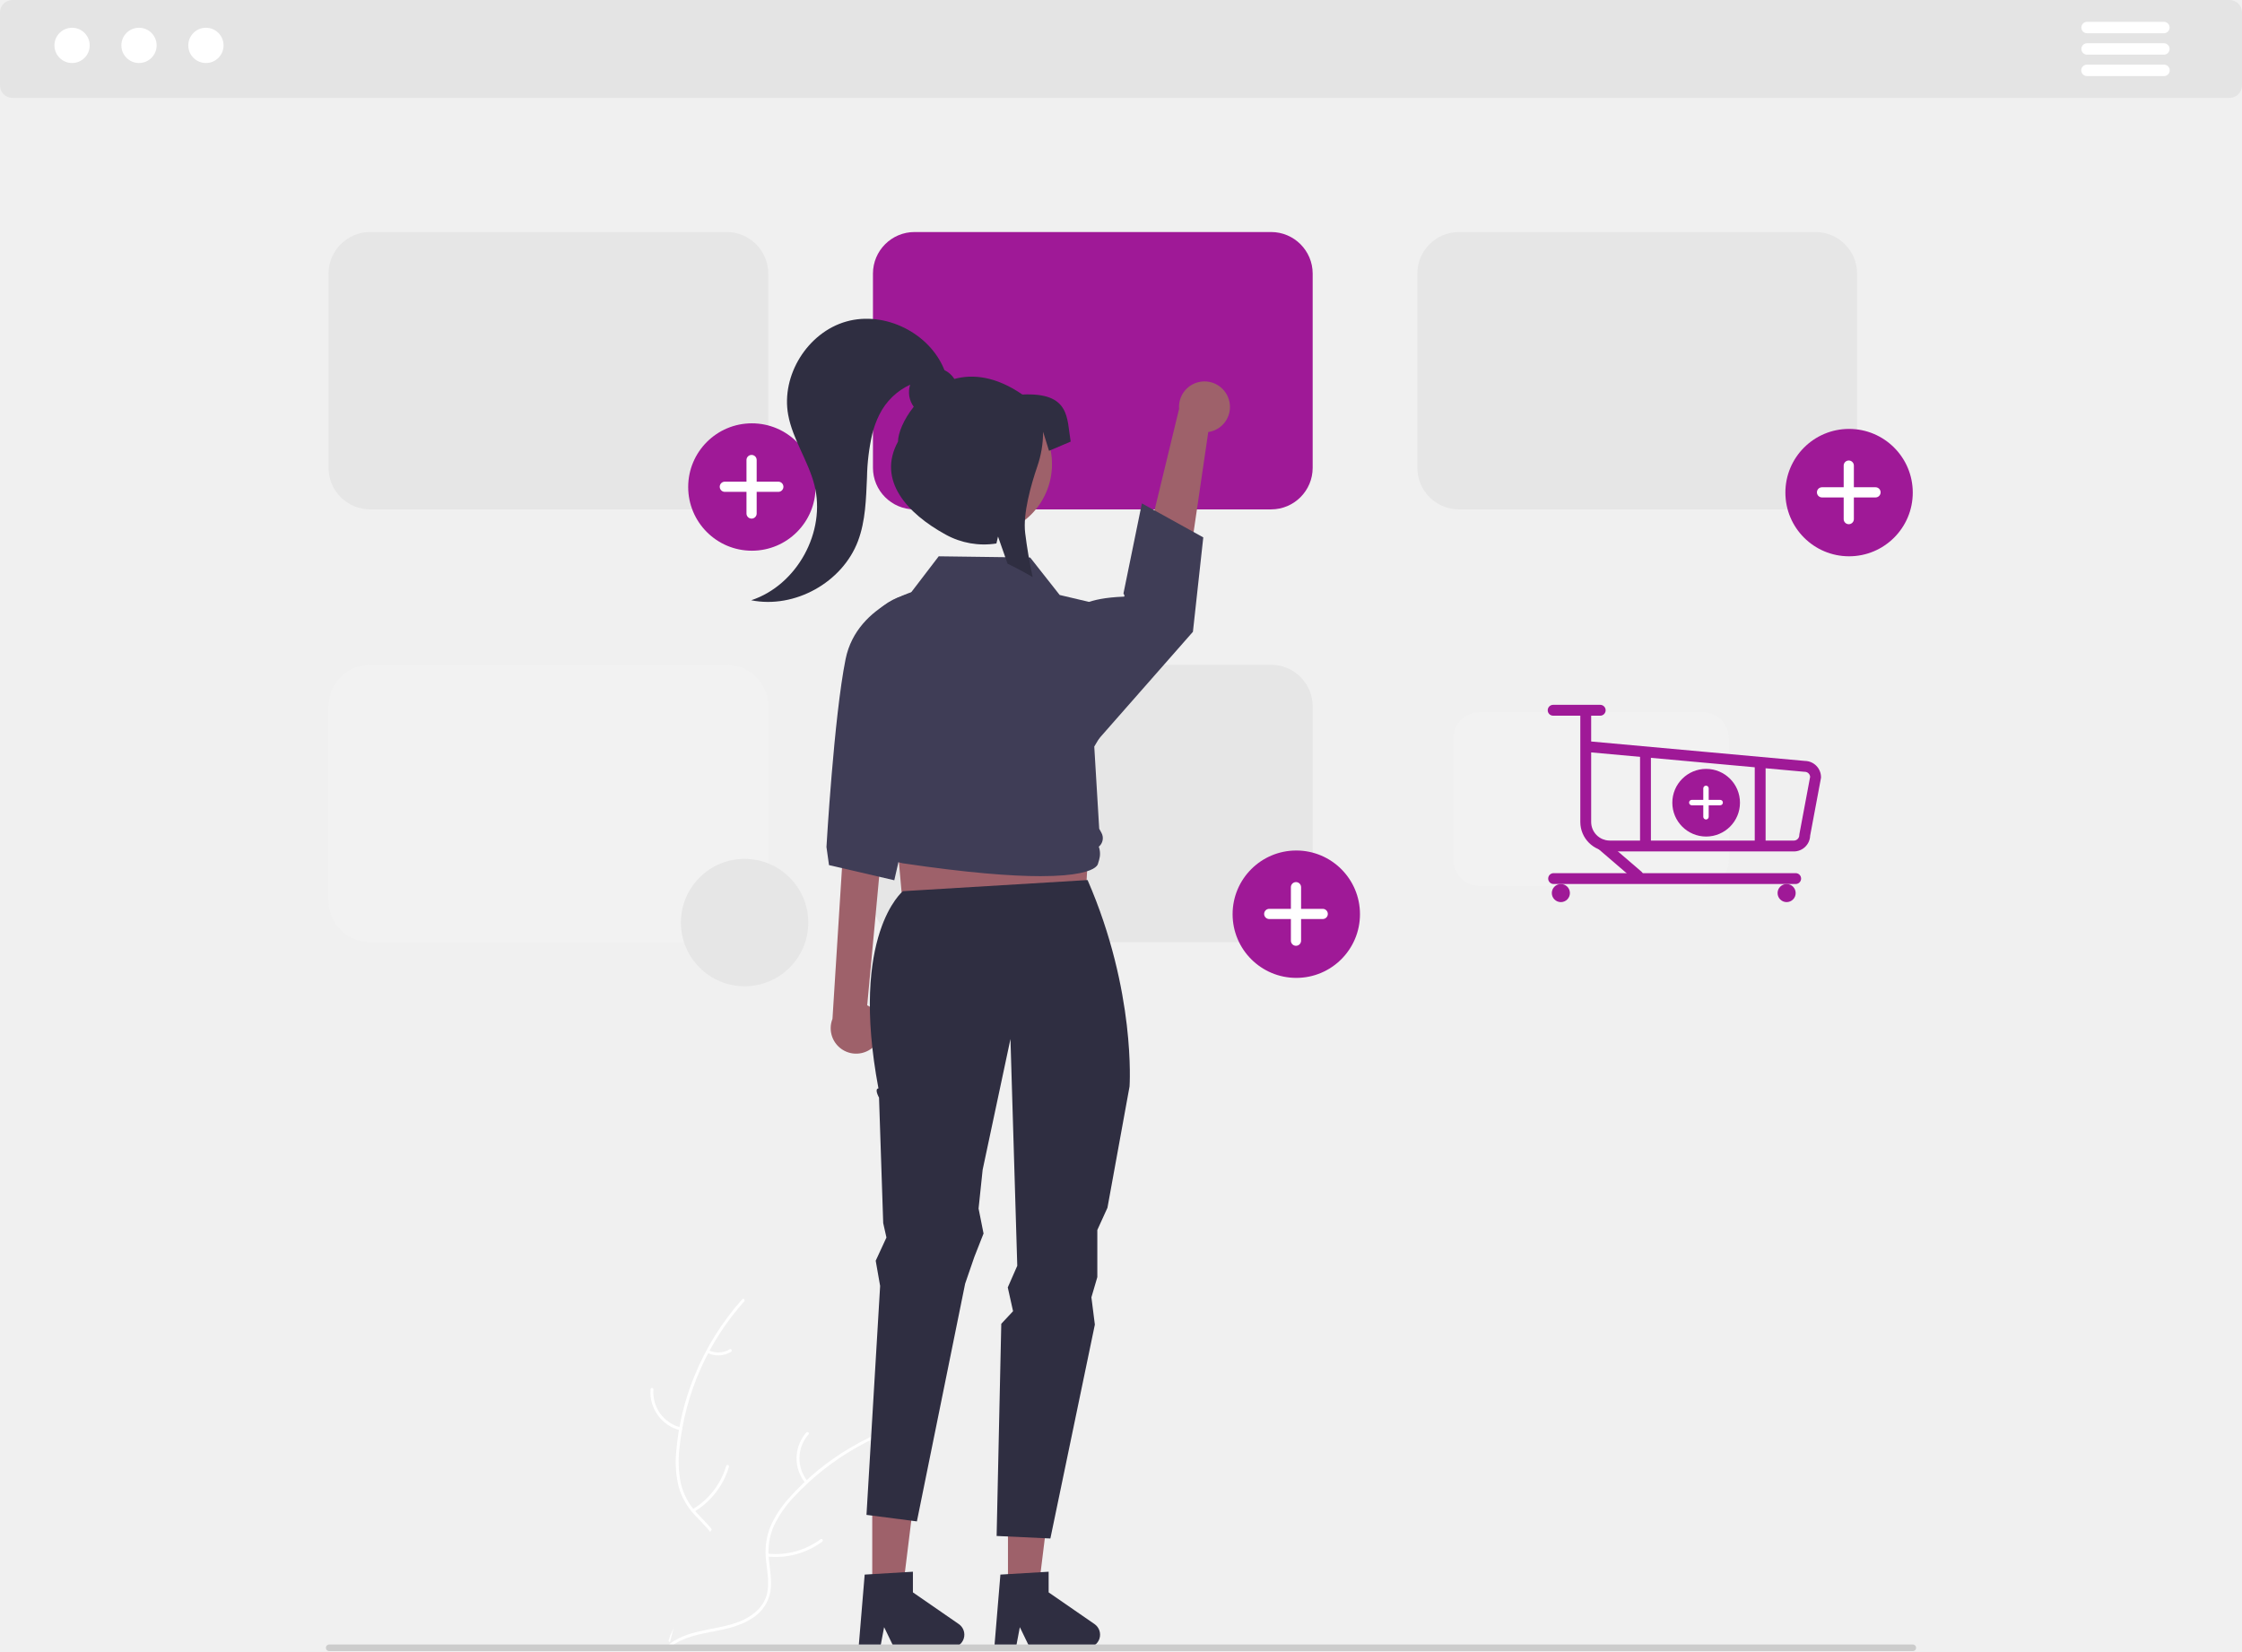
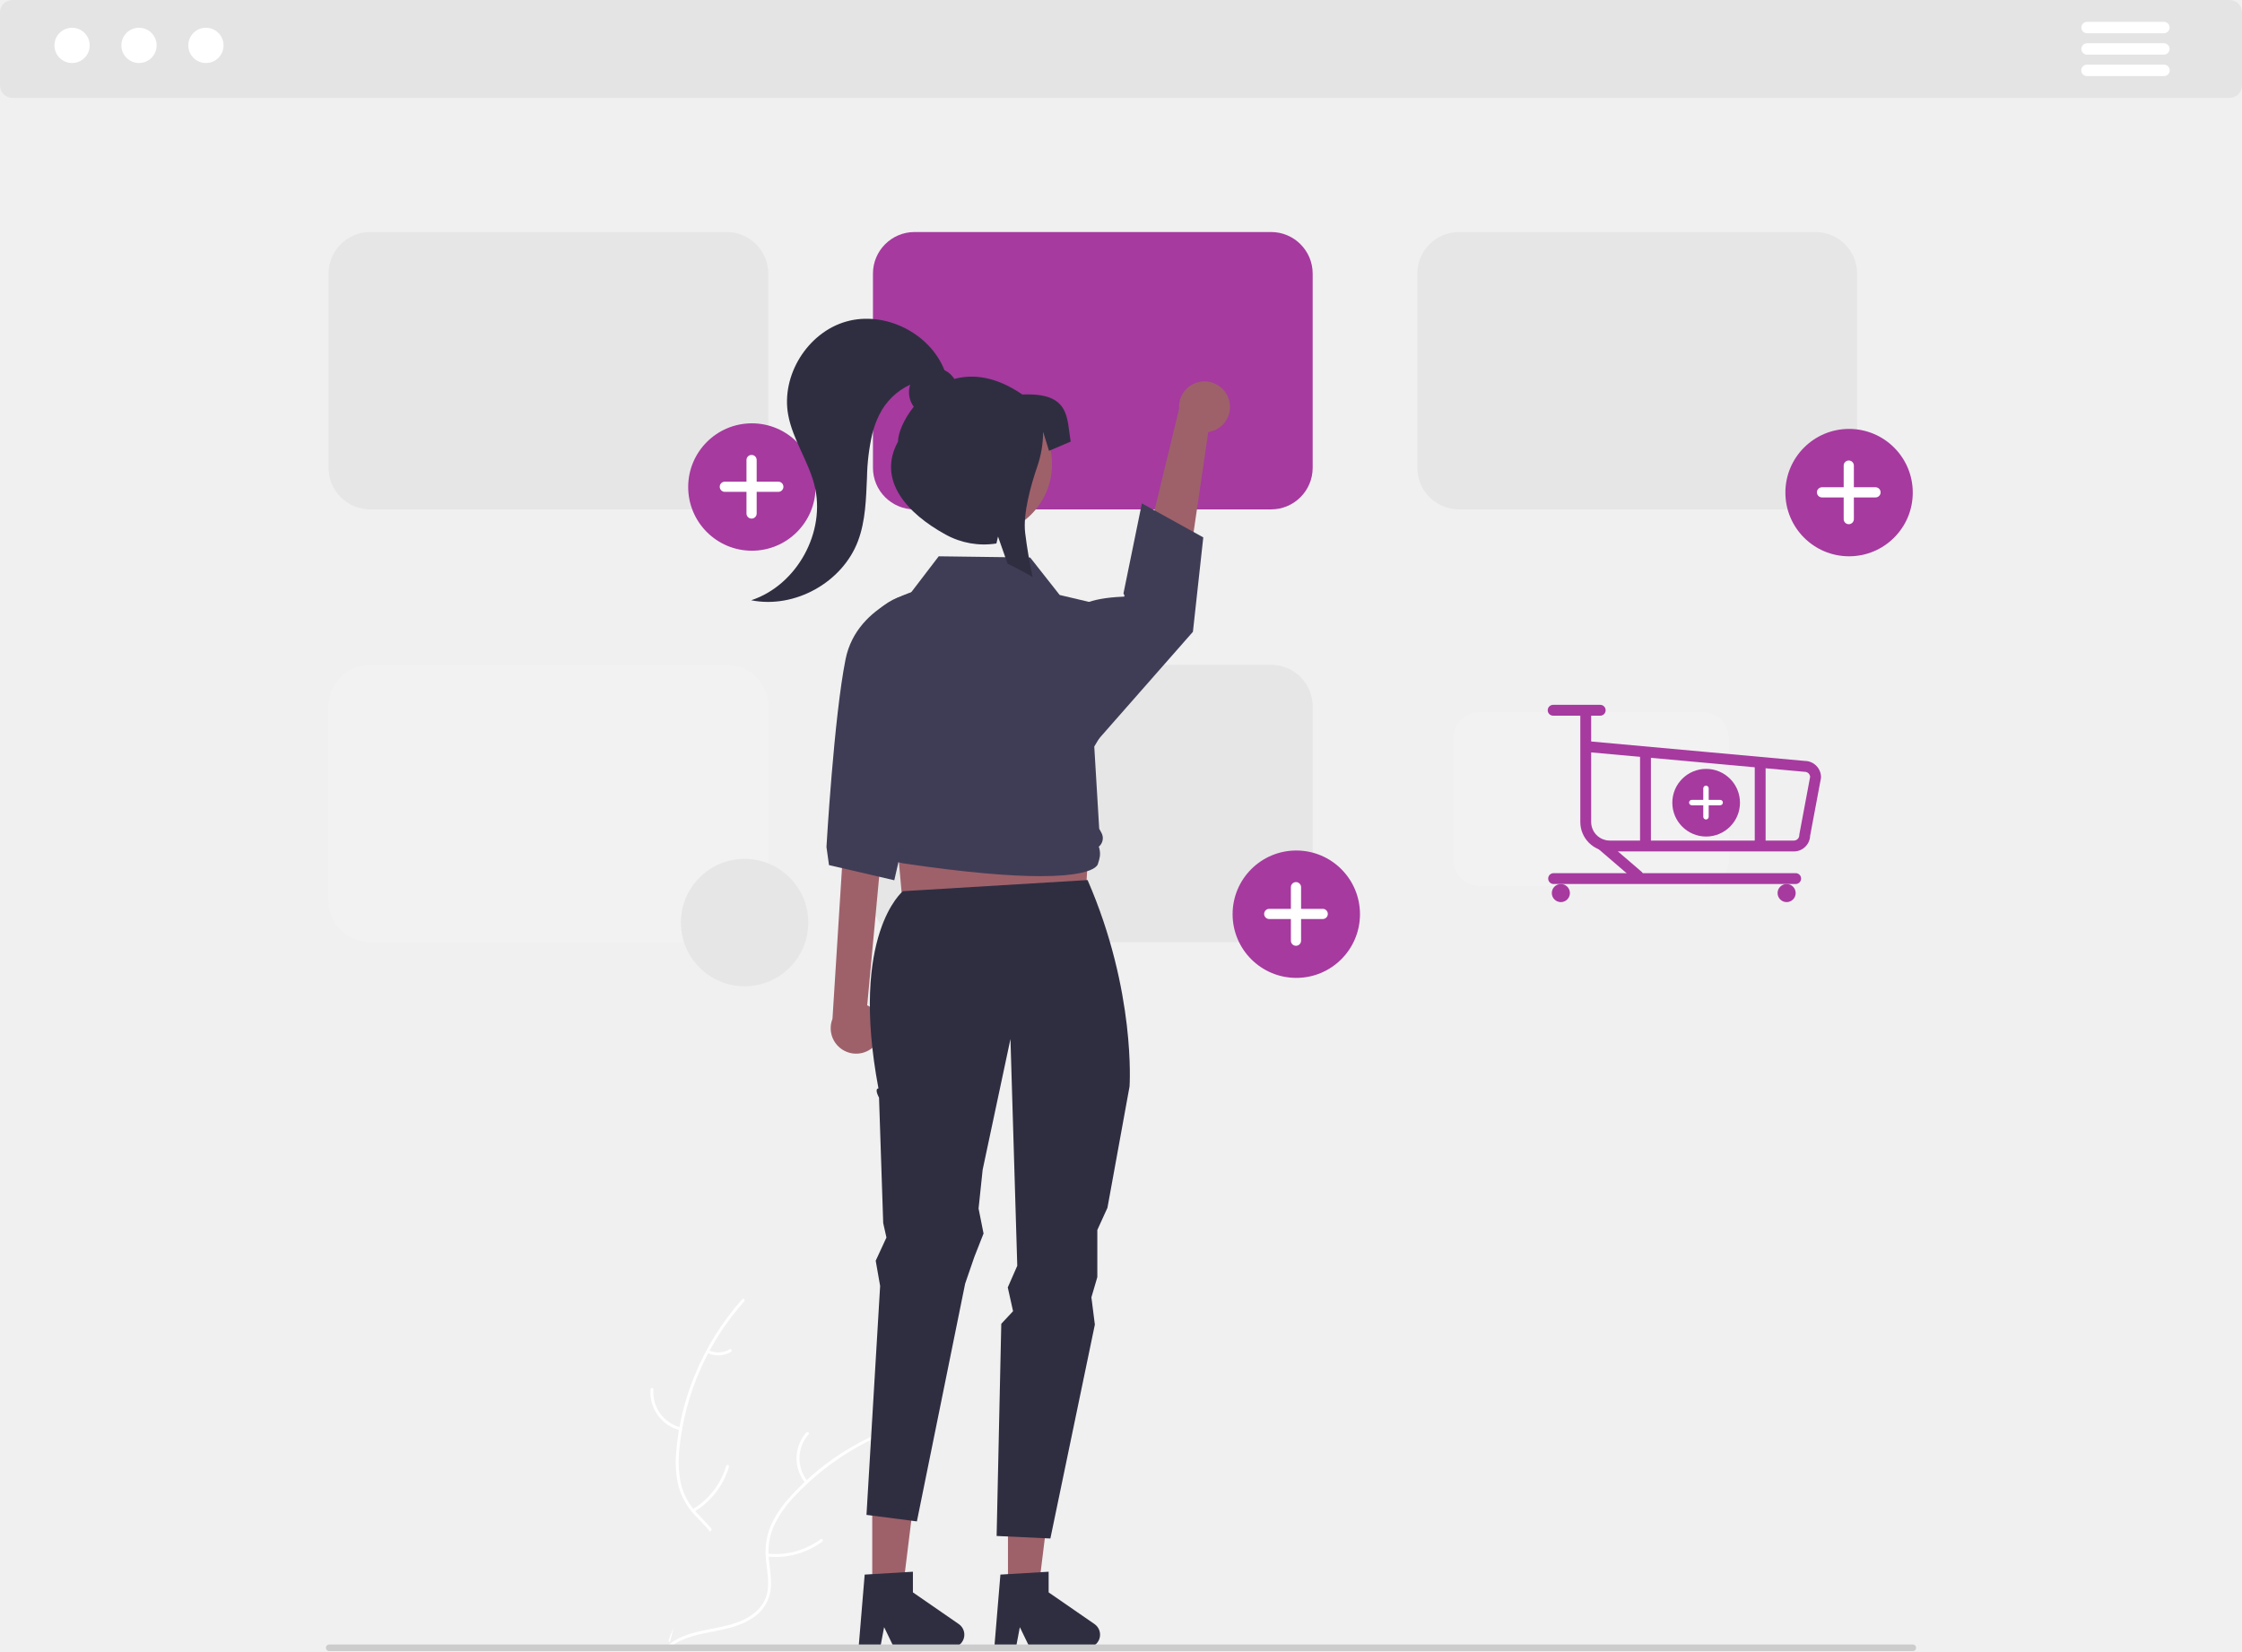
<svg xmlns="http://www.w3.org/2000/svg" data-name="Layer 1" width="803.052" height="591.375" viewBox="0 0 803.052 591.375">
  <path d="M997.078,189.375H202.922a4.453,4.453,0,0,1-4.448-4.448v-26.166a4.453,4.453,0,0,1,4.448-4.448H997.078a4.453,4.453,0,0,1,4.448,4.448V184.927A4.453,4.453,0,0,1,997.078,189.375Z" transform="translate(-198.4738 -154.3125)" fill="#e4e4e4" />
  <circle id="a35e044f-57c7-4e60-ba2c-0b63f07d3a91" data-name="a7a88a4d-66b2-4c09-a29b-e65e87e57a01" cx="25.815" cy="16.255" r="6.316" fill="#fff" />
  <circle id="b8ca9947-3ca9-4995-aa34-7c8526cbf832" data-name="ecd091ab-fa27-42b2-b94f-bd1073aab054" cx="49.787" cy="16.255" r="6.316" fill="#fff" />
  <circle id="a31b64b8-966e-40be-99c3-e775622dac5b" data-name="a332723e-32dc-4e13-8ae5-d2643a7feb7f" cx="73.76" cy="16.255" r="6.316" fill="#fff" />
  <path d="M973.591,166.221H945.987a2.045,2.045,0,0,1,0-4.089h27.604a2.045,2.045,0,0,1,.008,4.089Z" transform="translate(-198.4738 -154.3125)" fill="#fff" />
  <path d="M973.591,173.889H945.987a2.045,2.045,0,0,1,0-4.089h27.604a2.045,2.045,0,0,1,.008,4.089Z" transform="translate(-198.4738 -154.3125)" fill="#fff" />
  <path d="M973.591,181.556H945.987a2.045,2.045,0,0,1,0-4.09h27.604a2.045,2.045,0,0,1,.008,4.09Z" transform="translate(-198.4738 -154.3125)" fill="#fff" />
  <path d="M424.917,674.276c2.922-23.498,17.485-46.651,39.895-54.298a109.098,109.098,0,0,0,.005,74.904c3.444,9.315,8.244,19.316,5.004,28.704-2.015,5.841-6.946,10.311-12.457,13.105-5.511,2.794-11.628,4.126-17.668,5.432l-1.189.983C428.92,721.456,421.995,697.775,424.917,674.276Z" transform="translate(-198.4738 -154.3125)" fill="#f0f0f0" />
  <path d="M465.034,620.423a93.25,93.25,0,0,0-23.182,52.481,40.156,40.156,0,0,0,.457,12.574,23.032,23.032,0,0,0,5.728,10.683c2.582,2.837,5.551,5.439,7.399,8.854a14.102,14.102,0,0,1,.689,11.513c-1.631,4.678-4.846,8.491-8.119,12.111-3.634,4.019-7.473,8.135-9.018,13.463-.187.646-1.178.317-.991-.327,2.688-9.27,11.686-14.535,15.977-22.884,2.002-3.896,2.843-8.419.966-12.531-1.642-3.596-4.701-6.283-7.34-9.132a24.577,24.577,0,0,1-5.99-10.237,37.123,37.123,0,0,1-.939-12.51,90.469,90.469,0,0,1,6.607-27.493A94.904,94.904,0,0,1,464.344,619.641c.446-.5,1.134.286.691.783Z" transform="translate(-198.4738 -154.3125)" fill="#fff" />
  <path d="M442.134,666.589A13.991,13.991,0,0,1,431.484,651.933a.522.522,0,0,1,1.043.052,12.955,12.955,0,0,0,9.934,13.612C443.114,665.753,442.783,666.743,442.134,666.589Z" transform="translate(-198.4738 -154.3125)" fill="#fff" />
  <path d="M446.539,694.895a26.965,26.965,0,0,0,12.042-15.53c.189-.645,1.18-.317.991.327a28.048,28.048,0,0,1-12.563,16.135C446.43,696.17,445.964,695.236,446.539,694.895Z" transform="translate(-198.4738 -154.3125)" fill="#fff" />
  <path d="M452.334,637.954a7.919,7.919,0,0,0,7.505-.381c.574-.35,1.04.584.469.932a8.874,8.874,0,0,1-8.301.44.539.539,0,0,1-.332-.659A.524.524,0,0,1,452.334,637.954Z" transform="translate(-198.4738 -154.3125)" fill="#fff" />
  <path d="M533.121,661.949c-.352.229-.704.458-1.057.696a104.292,104.292,0,0,0-13.335,10.411c-.326.291-.652.59-.969.89a109.948,109.948,0,0,0-23.878,32.687,106.772,106.772,0,0,0-5.849,15.132c-2.158,7.161-3.928,15.097-8.2,20.954a18.318,18.318,0,0,1-1.427,1.762H439.8c-.088-.044-.176-.079-.264-.123l-1.541.07c.062-.273.132-.555.194-.828.035-.159.079-.317.114-.476.026-.106.053-.211.071-.308.009-.035.018-.07.026-.097.018-.097.044-.185.062-.273q.581-2.365,1.198-4.73c0-.009,0-.009.009-.018a156.995,156.995,0,0,1,13.212-34.686c.176-.326.352-.661.546-.987a101.885,101.885,0,0,1,9.152-13.881,90.071,90.071,0,0,1,5.998-6.861,74.901,74.901,0,0,1,18.743-14.04c13.846-7.311,29.877-10.112,44.674-5.646C532.373,661.712,532.743,661.826,533.121,661.949Z" transform="translate(-198.4738 -154.3125)" fill="#f0f0f0" />
  <path d="M533.035,662.439A93.25,93.25,0,0,0,482.928,690.386a40.157,40.157,0,0,0-7.205,10.314,23.032,23.032,0,0,0-1.858,11.978c.354,3.819,1.158,7.685.577,11.524a14.103,14.103,0,0,1-6.381,9.607c-4.119,2.753-8.981,3.862-13.774,4.782-5.321,1.021-10.865,1.997-15.306,5.32-.538.403-1.132-.456-.594-.858,7.727-5.783,18.082-4.569,26.535-8.652,3.944-1.905,7.338-5.01,8.316-9.424.854-3.86.029-7.847-.363-11.711a24.577,24.577,0,0,1,1.38-11.78,37.125,37.125,0,0,1,6.782-10.553,90.47,90.47,0,0,1,21.828-17.973,94.904,94.904,0,0,1,30.09-11.561c.657-.13.733.911.08,1.041Z" transform="translate(-198.4738 -154.3125)" fill="#fff" />
  <path d="M486.955,685.512a13.99,13.99,0,0,1,.321-18.113c.445-.502,1.247.166.801.669a12.955,12.955,0,0,0-.264,16.85C488.241,685.435,487.38,686.026,486.955,685.512Z" transform="translate(-198.4738 -154.3125)" fill="#fff" />
  <path d="M473.43,710.765a26.966,26.966,0,0,0,18.965-5.15c.54-.401,1.133.458.594.858a28.048,28.048,0,0,1-19.746,5.319C472.575,711.718,472.765,710.691,473.43,710.765Z" transform="translate(-198.4738 -154.3125)" fill="#fff" />
  <path d="M512.339,668.791a7.919,7.919,0,0,0,6.222,4.214c.669.066.479,1.092-.186,1.027a8.874,8.874,0,0,1-6.893-4.647.539.539,0,0,1,.132-.726.524.524,0,0,1,.726.132Z" transform="translate(-198.4738 -154.3125)" fill="#fff" />
  <path d="M458.767,336.757H331.041a14.904,14.904,0,0,1-14.887-14.888V252.304A14.903,14.903,0,0,1,331.041,237.417H458.767a14.903,14.903,0,0,1,14.887,14.887v69.565A14.904,14.904,0,0,1,458.767,336.757Z" transform="translate(-198.4738 -154.3125)" fill="#e6e6e6" />
-   <path d="M653.767,336.757H526.041a14.904,14.904,0,0,1-14.887-14.888V252.304A14.903,14.903,0,0,1,526.041,237.417H653.767a14.903,14.903,0,0,1,14.887,14.887v69.565A14.904,14.904,0,0,1,653.767,336.757Z" transform="translate(-198.4738 -154.3125)" fill="#9f1997" />
+   <path d="M653.767,336.757H526.041a14.904,14.904,0,0,1-14.887-14.888V252.304A14.903,14.903,0,0,1,526.041,237.417H653.767a14.903,14.903,0,0,1,14.887,14.887v69.565A14.904,14.904,0,0,1,653.767,336.757Z" transform="translate(-198.4738 -154.3125)" fill="#a63a9f" />
  <path d="M848.767,336.757H721.041a14.904,14.904,0,0,1-14.887-14.888V252.304A14.903,14.903,0,0,1,721.041,237.417H848.767a14.903,14.903,0,0,1,14.887,14.887v69.565A14.904,14.904,0,0,1,848.767,336.757Z" transform="translate(-198.4738 -154.3125)" fill="#e6e6e6" />
  <path d="M458.767,491.757H331.041a14.904,14.904,0,0,1-14.887-14.888V407.304A14.903,14.903,0,0,1,331.041,392.417H458.767a14.903,14.903,0,0,1,14.887,14.887v69.565A14.904,14.904,0,0,1,458.767,491.757Z" transform="translate(-198.4738 -154.3125)" fill="#f2f2f2" />
  <path d="M653.767,491.757H526.041a14.904,14.904,0,0,1-14.887-14.888V407.304A14.903,14.903,0,0,1,526.041,392.417H653.767a14.903,14.903,0,0,1,14.887,14.887v69.565A14.904,14.904,0,0,1,653.767,491.757Z" transform="translate(-198.4738 -154.3125)" fill="#e6e6e6" />
  <g id="e3e4f7c8-e232-44d3-85d4-7e764218aef0" data-name="aa405d94-515b-444f-88dd-2c52df39214d">
-     <circle id="fcc64bf3-a6e1-406f-af2a-c5c9529d985b" data-name="ede3a9f0-5e02-4455-ac7e-751a5f8c3692" cx="464.312" cy="327.433" r="22.812" fill="#9f1997" />
+     <circle id="fcc64bf3-a6e1-406f-af2a-c5c9529d985b" data-name="ede3a9f0-5e02-4455-ac7e-751a5f8c3692" cx="464.312" cy="327.433" r="22.812" fill="#a63a9f" />
    <path id="a515bf60-7ad9-4961-925b-281b4504c434-34" data-name="ba039ca8-d148-45ed-9781-bacb7304e881" d="M672.258,479.83h-7.756v-7.756a1.825,1.825,0,0,0-1.825-1.825h0a1.825,1.825,0,0,0-1.825,1.825v7.756h-7.756a1.825,1.825,0,0,0-1.825,1.825h0a1.825,1.825,0,0,0,1.825,1.825h7.756v7.756a1.825,1.825,0,0,0,1.825,1.825h0a1.825,1.825,0,0,0,1.825-1.825V483.48h7.756a1.825,1.825,0,0,0,1.825-1.825h0a1.825,1.825,0,0,0-1.825-1.825h0Z" transform="translate(-198.4738 -154.3125)" fill="#fff" />
  </g>
  <g id="e103fff6-fe82-4519-942e-bf1bf1b0aca3" data-name="bbf41f8a-587e-4352-8304-6d86282586e3">
-     <circle id="add300b1-303e-47da-8a54-54886e1d1e76" data-name="e4c91425-bc08-43ed-9b2d-9a6452dd6ab0" cx="662.312" cy="176.433" r="22.812" fill="#9f1997" />
+     <circle id="add300b1-303e-47da-8a54-54886e1d1e76" data-name="e4c91425-bc08-43ed-9b2d-9a6452dd6ab0" cx="662.312" cy="176.433" r="22.812" fill="#a63a9f" />
    <path id="ac71a829-1528-4702-ba68-9cb7b8b12af7-35" data-name="b08e8960-896e-4763-a2dc-6c3da3e5d175" d="M870.258,328.83h-7.756v-7.756a1.825,1.825,0,0,0-1.825-1.825h0a1.825,1.825,0,0,0-1.825,1.825v7.756h-7.756a1.825,1.825,0,0,0-1.825,1.825h0a1.825,1.825,0,0,0,1.825,1.825h7.756v7.756a1.825,1.825,0,0,0,1.825,1.825h0a1.825,1.825,0,0,0,1.825-1.825V332.48h7.756a1.825,1.825,0,0,0,1.825-1.825h0a1.825,1.825,0,0,0-1.825-1.825h0Z" transform="translate(-198.4738 -154.3125)" fill="#fff" />
  </g>
  <g id="eec1f109-4866-4d4c-80db-d160015753dd" data-name="b77ad267-181d-433f-b31f-af61e58bf4a6">
-     <circle id="ad2802dd-75a3-400f-a980-dd7e255328e3" data-name="e8aef769-5476-47e9-8295-ae809767f9aa" cx="269.312" cy="174.433" r="22.812" fill="#9f1997" />
+     <circle id="ad2802dd-75a3-400f-a980-dd7e255328e3" data-name="e8aef769-5476-47e9-8295-ae809767f9aa" cx="269.312" cy="174.433" r="22.812" fill="#a63a9f" />
    <path id="a152d324-d2c4-475a-92fe-001d0469b5e0-36" data-name="efbebd4e-dbd2-4103-8d2c-f0ca8346a3bf" d="M477.258,326.83h-7.756v-7.756a1.825,1.825,0,0,0-1.825-1.825h0a1.825,1.825,0,0,0-1.825,1.825h0v7.756h-7.756a1.825,1.825,0,0,0-1.825,1.825h0a1.825,1.825,0,0,0,1.825,1.825h7.756v7.756a1.825,1.825,0,0,0,1.825,1.825h0a1.825,1.825,0,0,0,1.825-1.825V330.48h7.756a1.825,1.825,0,0,0,1.825-1.825h0a1.825,1.825,0,0,0-1.825-1.825h0Z" transform="translate(-198.4738 -154.3125)" fill="#fff" />
  </g>
  <path d="M638.576,297.232a9.07,9.07,0,0,1-7.321,11.824l-10.548,72.001-17.303-8.451,17.404-71.87a9.119,9.119,0,0,1,17.768-3.504Z" transform="translate(-198.4738 -154.3125)" fill="#9e616a" />
  <path d="M512.589,527.832a9.07,9.07,0,0,0-3.492-13.462l7.116-76.586-14.905,7.64-4.654,73.801a9.119,9.119,0,0,0,15.934,8.607Z" transform="translate(-198.4738 -154.3125)" fill="#9e616a" />
  <polygon points="324.298 334.784 388.259 332.324 391.949 265.903 318.148 265.903 324.298 334.784" fill="#9e616a" />
  <polygon points="312.427 569.355 323.357 569.354 328.556 527.197 312.425 527.197 312.427 569.355" fill="#9e616a" />
  <path d="M508.19,718.276l17.278-1.031v7.403l16.426,11.345a4.624,4.624,0,0,1-2.627,8.429H518.697l-3.546-7.322-1.384,7.322h-7.756Z" transform="translate(-198.4738 -154.3125)" fill="#2f2e41" />
  <polygon points="361.041 569.355 371.971 569.354 377.17 527.197 361.039 527.197 361.041 569.355" fill="#9e616a" />
  <path d="M521.884,473.504s-19.138,15.45-8.763,70.628c-1.58.188.209,3.302.209,3.302l1.497,44.96,1.157,5.153-3.846,8.315,1.586,9.034-4.888,81.992,18.057,2.335L544.173,614.079l3.291-9.573,3.301-8.391-1.781-8.948,1.46-13.888,9.962-46.829,2.439,81.218-3.403,7.754,1.894,8.512-4.219,4.518-1.667,75.99,19.254.901,15.931-76.603-1.235-9.775,2.119-7.228V594.854l3.63-7.968,7.914-43.448s2.387-33.958-15.032-73.919Z" transform="translate(-198.4738 -154.3125)" fill="#2f2e41" />
  <path d="M529.684,365.013s-24.172,4.78-28.337,25.395-6.845,67.263-6.845,67.263l.912,6.496,23.382,5.422,14.924-65.363Z" transform="translate(-198.4738 -154.3125)" fill="#3f3d56" />
  <path d="M584.847,371.971s2.45-3.433,16.171-3.963c.565-.022-.135-1.143-.135-1.143l6.599-32.253,21.991,12.175-3.712,33.813L589.625,421.702Z" transform="translate(-198.4738 -154.3125)" fill="#3f3d56" />
  <path d="M571.14,468.122c-10.353.001-25.936-1.142-49.396-4.625a7.165,7.165,0,0,1-6.014-5.999,5.424,5.424,0,0,1-.911-6.16l.022-.043-.532-.626a5.801,5.801,0,0,1-.387-7.011l-7.265-51.975a21.896,21.896,0,0,1,15.228-24.021l2.682-.835,10.142-13.266.2.002,32.561.433,10.567,13.418,17.081,4.028.044.26,3.966,22.914c2.062,11.918-2.668,16.606-8.706,27.086l1.772,29.434.804,1.461a3.959,3.959,0,0,1-.948,4.968,7.712,7.712,0,0,1,.105,4.772l-.418,1.381c.001.04-.111.601-1.013,1.286C589.099,466.239,584.43,468.122,571.14,468.122Z" transform="translate(-198.4738 -154.3125)" fill="#3f3d56" />
  <path d="M556.804,718.276l17.278-1.031v7.403l16.426,11.345a4.624,4.624,0,0,1-2.627,8.429H567.311l-3.546-7.322-1.384,7.322h-7.756Z" transform="translate(-198.4738 -154.3125)" fill="#2f2e41" />
  <circle cx="549.754" cy="320.563" r="25.527" transform="matrix(0.16018, -0.98709, 0.98709, 0.16018, -53.20484, 657.5572)" fill="#9e616a" />
  <path d="M564.68,295.618c-9.356-6.435-17.595-7.415-24.363-5.59a8.897,8.897,0,0,0-3.559-3.16c-5.278-13.3-21.342-21.287-35.127-17.405-13.874,3.908-23.448,19.277-20.837,33.453,1.618,8.787,7.148,16.396,9.372,25.049,4.306,16.751-6.198,35.94-22.629,41.34,15.558,3.124,32.683-6.379,38.264-21.233,2.711-7.215,2.874-15.092,3.219-22.792a75.564,75.564,0,0,1,1.943-15.783,33.722,33.722,0,0,1,2.512-6.72A22.997,22.997,0,0,1,524.481,292.099a8.778,8.778,0,0,0,1.282,7.903c-3.648,4.571-5.635,9.513-5.635,12.473-7.579,13.853,3.259,25.751,17.112,33.331a28.381,28.381,0,0,0,18.133,3.161l.58-2.474.785,2.229,2.621,7.471q4.536,2.194,8.993,4.811c-1.129-5.301-2.042-10.593-2.671-15.767-.87-7.042,2.163-17.526,4.351-23.901a37.632,37.632,0,0,0,2.06-12.213v-.182l2.13,6.843,7.756-3.308C580.536,304.199,581.979,294.803,564.68,295.618Z" transform="translate(-198.4738 -154.3125)" fill="#2f2e41" />
  <path d="M883.647,745.688H316.353a1.191,1.191,0,0,1,0-2.381H883.647a1.191,1.191,0,0,1,0,2.381Z" transform="translate(-198.4738 -154.3125)" fill="#ccc" />
  <circle id="aeef577c-289f-4c95-850d-f6939249b5af" data-name="e4c91425-bc08-43ed-9b2d-9a6452dd6ab0" cx="266.704" cy="330.431" r="22.812" fill="#e6e6e6" />
  <path d="M808.413,471.633H728.4a9.337,9.337,0,0,1-9.326-9.326V418.728a9.336,9.336,0,0,1,9.326-9.326h80.013a9.336,9.336,0,0,1,9.326,9.326v43.579A9.337,9.337,0,0,1,808.413,471.633Z" transform="translate(-198.4738 -154.3125)" fill="#f2f2f2" />
  <g id="a3c861bb-19cc-462b-bc3a-1f29faec5e60" data-name="bc9af32e-f7cd-4c85-a4cc-5543d455b8de">
-     <circle id="a24c8b8a-c30a-477e-8412-dbddb638fe0a" data-name="b56288f5-6382-4006-aaf1-aded98dde780" cx="611.118" cy="287.504" r="12.115" fill="#9f1997" />
+     <circle id="a24c8b8a-c30a-477e-8412-dbddb638fe0a" data-name="b56288f5-6382-4006-aaf1-aded98dde780" cx="611.118" cy="287.504" r="12.115" fill="#a63a9f" />
    <path id="ac585bde-7a48-4e1f-a3d4-d671a5b024fe-37" data-name="b9aaef6b-2cfc-46ac-8dc0-30fdc28925de" d="M814.622,440.799h-4.119v-4.119a.969.969,0,0,0-.969-.969h0a.969.969,0,0,0-.969.969v4.119H804.446a.969.969,0,0,0-.969.969v0h0a.969.969,0,0,0,.969.969h4.119v4.119a.969.969,0,0,0,.969.969h0a.969.969,0,0,0,.969-.969v-4.119h4.119a.969.969,0,0,0,.969-.969v0h0a.969.969,0,0,0-.969-.969Z" transform="translate(-198.4738 -154.3125)" fill="#fff" />
  </g>
-   <path d="M841.011,459.266h-65.938a10.568,10.568,0,0,1-10.556-10.556V409.35a1.945,1.945,0,0,1,3.89,0v10.541l76.591,6.962a5.841,5.841,0,0,1,5.737,5.834,1.946,1.946,0,0,1-.033.358l-3.86,20.585A5.841,5.841,0,0,1,841.011,459.266Zm-72.604-35.469V448.71a6.674,6.674,0,0,0,6.666,6.666h65.938a1.947,1.947,0,0,0,1.945-1.945,1.946,1.946,0,0,1,.033-.358l3.851-20.536a1.947,1.947,0,0,0-1.939-1.795c-.059,0-.117-.003-.176-.008Z" transform="translate(-198.4738 -154.3125)" fill="#9f1997" />
-   <circle cx="559.078" cy="319.863" r="3.241" fill="#9f1997" />
-   <circle cx="639.944" cy="319.863" r="3.241" fill="#9f1997" />
-   <path d="M841.659,470.934H754.958a1.945,1.945,0,0,1,0-3.89h86.701a1.945,1.945,0,0,1,0,3.89Z" transform="translate(-198.4738 -154.3125)" fill="#9f1997" />
-   <path d="M771.648,410.647H754.793a1.945,1.945,0,0,1,0-3.89H771.648a1.945,1.945,0,0,1,0,3.89Z" transform="translate(-198.4738 -154.3125)" fill="#9f1997" />
-   <path d="M785.169,469.944a1.937,1.937,0,0,1-1.266-.47l-12.783-10.985a1.945,1.945,0,1,1,2.535-2.95L786.437,466.524a1.945,1.945,0,0,1-1.268,3.42Z" transform="translate(-198.4738 -154.3125)" fill="#9f1997" />
-   <path d="M787.862,458.071a1.945,1.945,0,0,1-1.945-1.945V424.908a1.945,1.945,0,0,1,3.89,0v31.218a1.945,1.945,0,0,1-1.945,1.945Z" transform="translate(-198.4738 -154.3125)" fill="#9f1997" />
-   <path d="M828.944,458.071a1.945,1.945,0,0,1-1.945-1.945V427.501a1.945,1.945,0,0,1,3.89,0v28.625a1.945,1.945,0,0,1-1.945,1.945Z" transform="translate(-198.4738 -154.3125)" fill="#9f1997" />
+   <path d="M841.011,459.266h-65.938a10.568,10.568,0,0,1-10.556-10.556V409.35a1.945,1.945,0,0,1,3.89,0v10.541l76.591,6.962a5.841,5.841,0,0,1,5.737,5.834,1.946,1.946,0,0,1-.033.358l-3.86,20.585A5.841,5.841,0,0,1,841.011,459.266Zm-72.604-35.469V448.71a6.674,6.674,0,0,0,6.666,6.666h65.938a1.947,1.947,0,0,0,1.945-1.945,1.946,1.946,0,0,1,.033-.358l3.851-20.536a1.947,1.947,0,0,0-1.939-1.795c-.059,0-.117-.003-.176-.008Z" transform="translate(-198.4738 -154.3125)" fill="#a63a9f" />
+   <circle cx="559.078" cy="319.863" r="3.241" fill="#a63a9f" />
+   <circle cx="639.944" cy="319.863" r="3.241" fill="#a63a9f" />
+   <path d="M841.659,470.934H754.958a1.945,1.945,0,0,1,0-3.89h86.701a1.945,1.945,0,0,1,0,3.89Z" transform="translate(-198.4738 -154.3125)" fill="#a63a9f" />
+   <path d="M771.648,410.647H754.793a1.945,1.945,0,0,1,0-3.89H771.648a1.945,1.945,0,0,1,0,3.89Z" transform="translate(-198.4738 -154.3125)" fill="#a63a9f" />
+   <path d="M785.169,469.944a1.937,1.937,0,0,1-1.266-.47l-12.783-10.985a1.945,1.945,0,1,1,2.535-2.95L786.437,466.524a1.945,1.945,0,0,1-1.268,3.42Z" transform="translate(-198.4738 -154.3125)" fill="#a63a9f" />
+   <path d="M787.862,458.071a1.945,1.945,0,0,1-1.945-1.945V424.908a1.945,1.945,0,0,1,3.89,0v31.218a1.945,1.945,0,0,1-1.945,1.945Z" transform="translate(-198.4738 -154.3125)" fill="#a63a9f" />
+   <path d="M828.944,458.071a1.945,1.945,0,0,1-1.945-1.945V427.501a1.945,1.945,0,0,1,3.89,0v28.625a1.945,1.945,0,0,1-1.945,1.945Z" transform="translate(-198.4738 -154.3125)" fill="#a63a9f" />
</svg>
